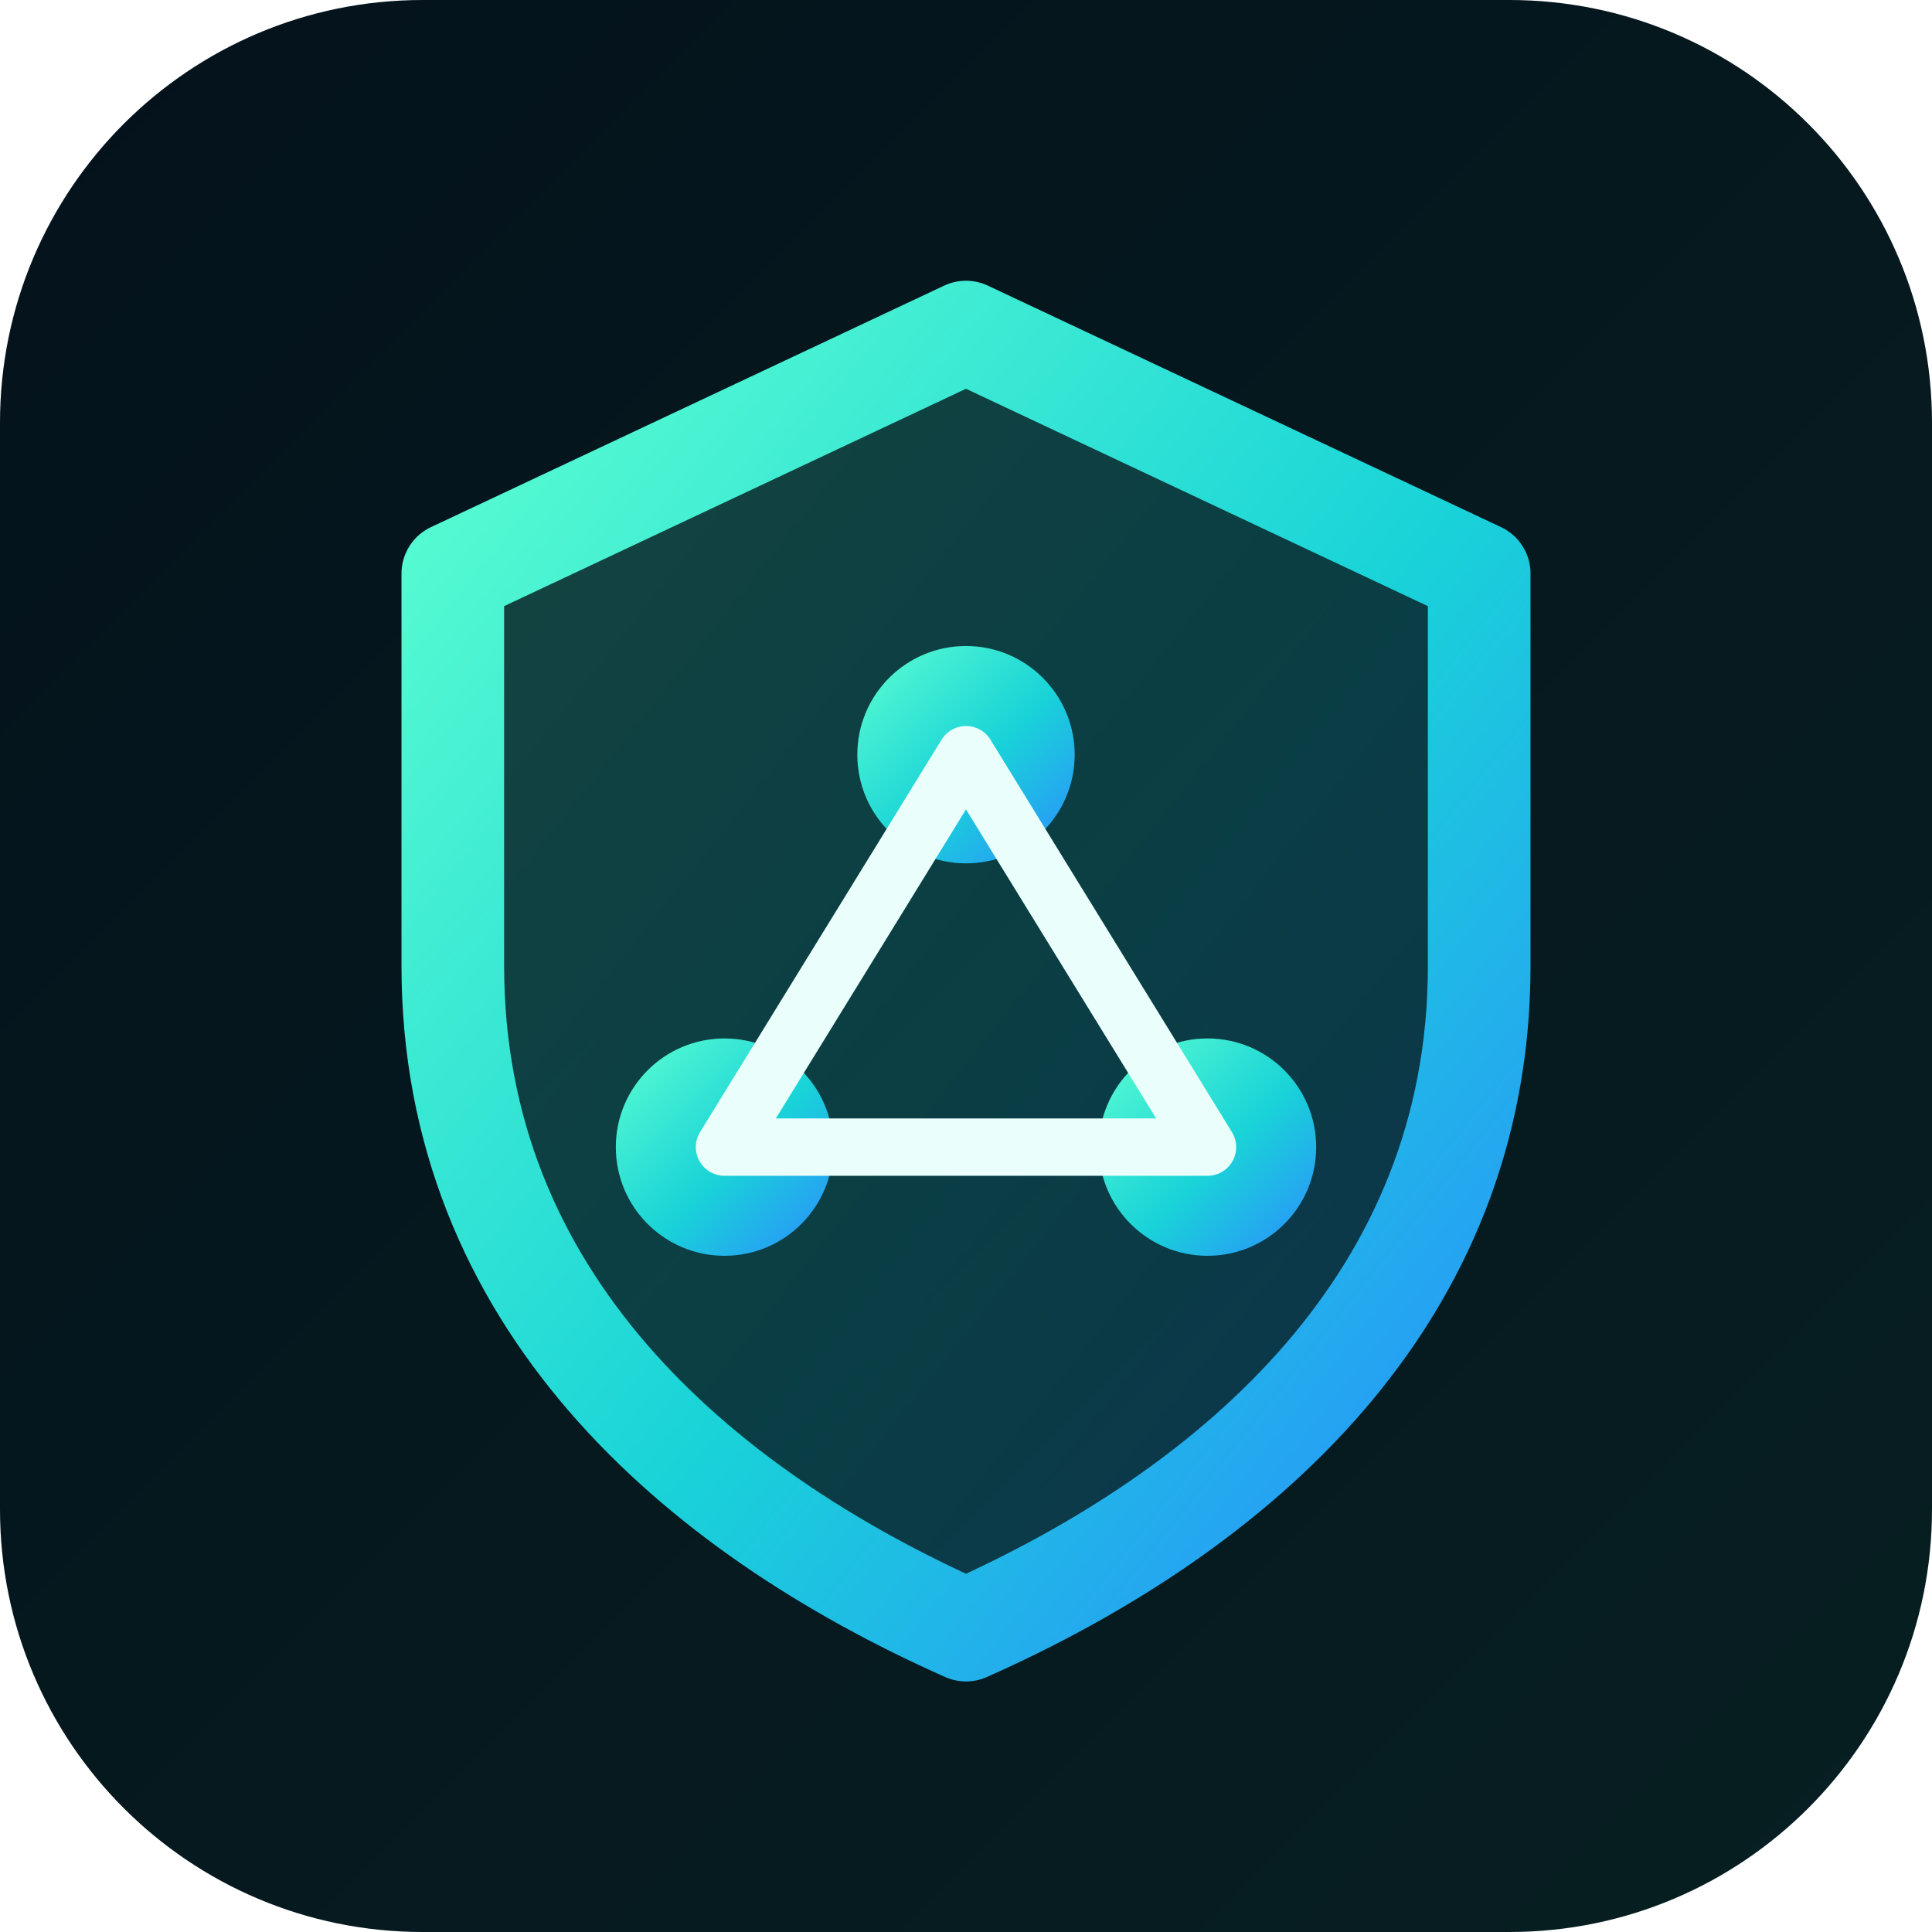
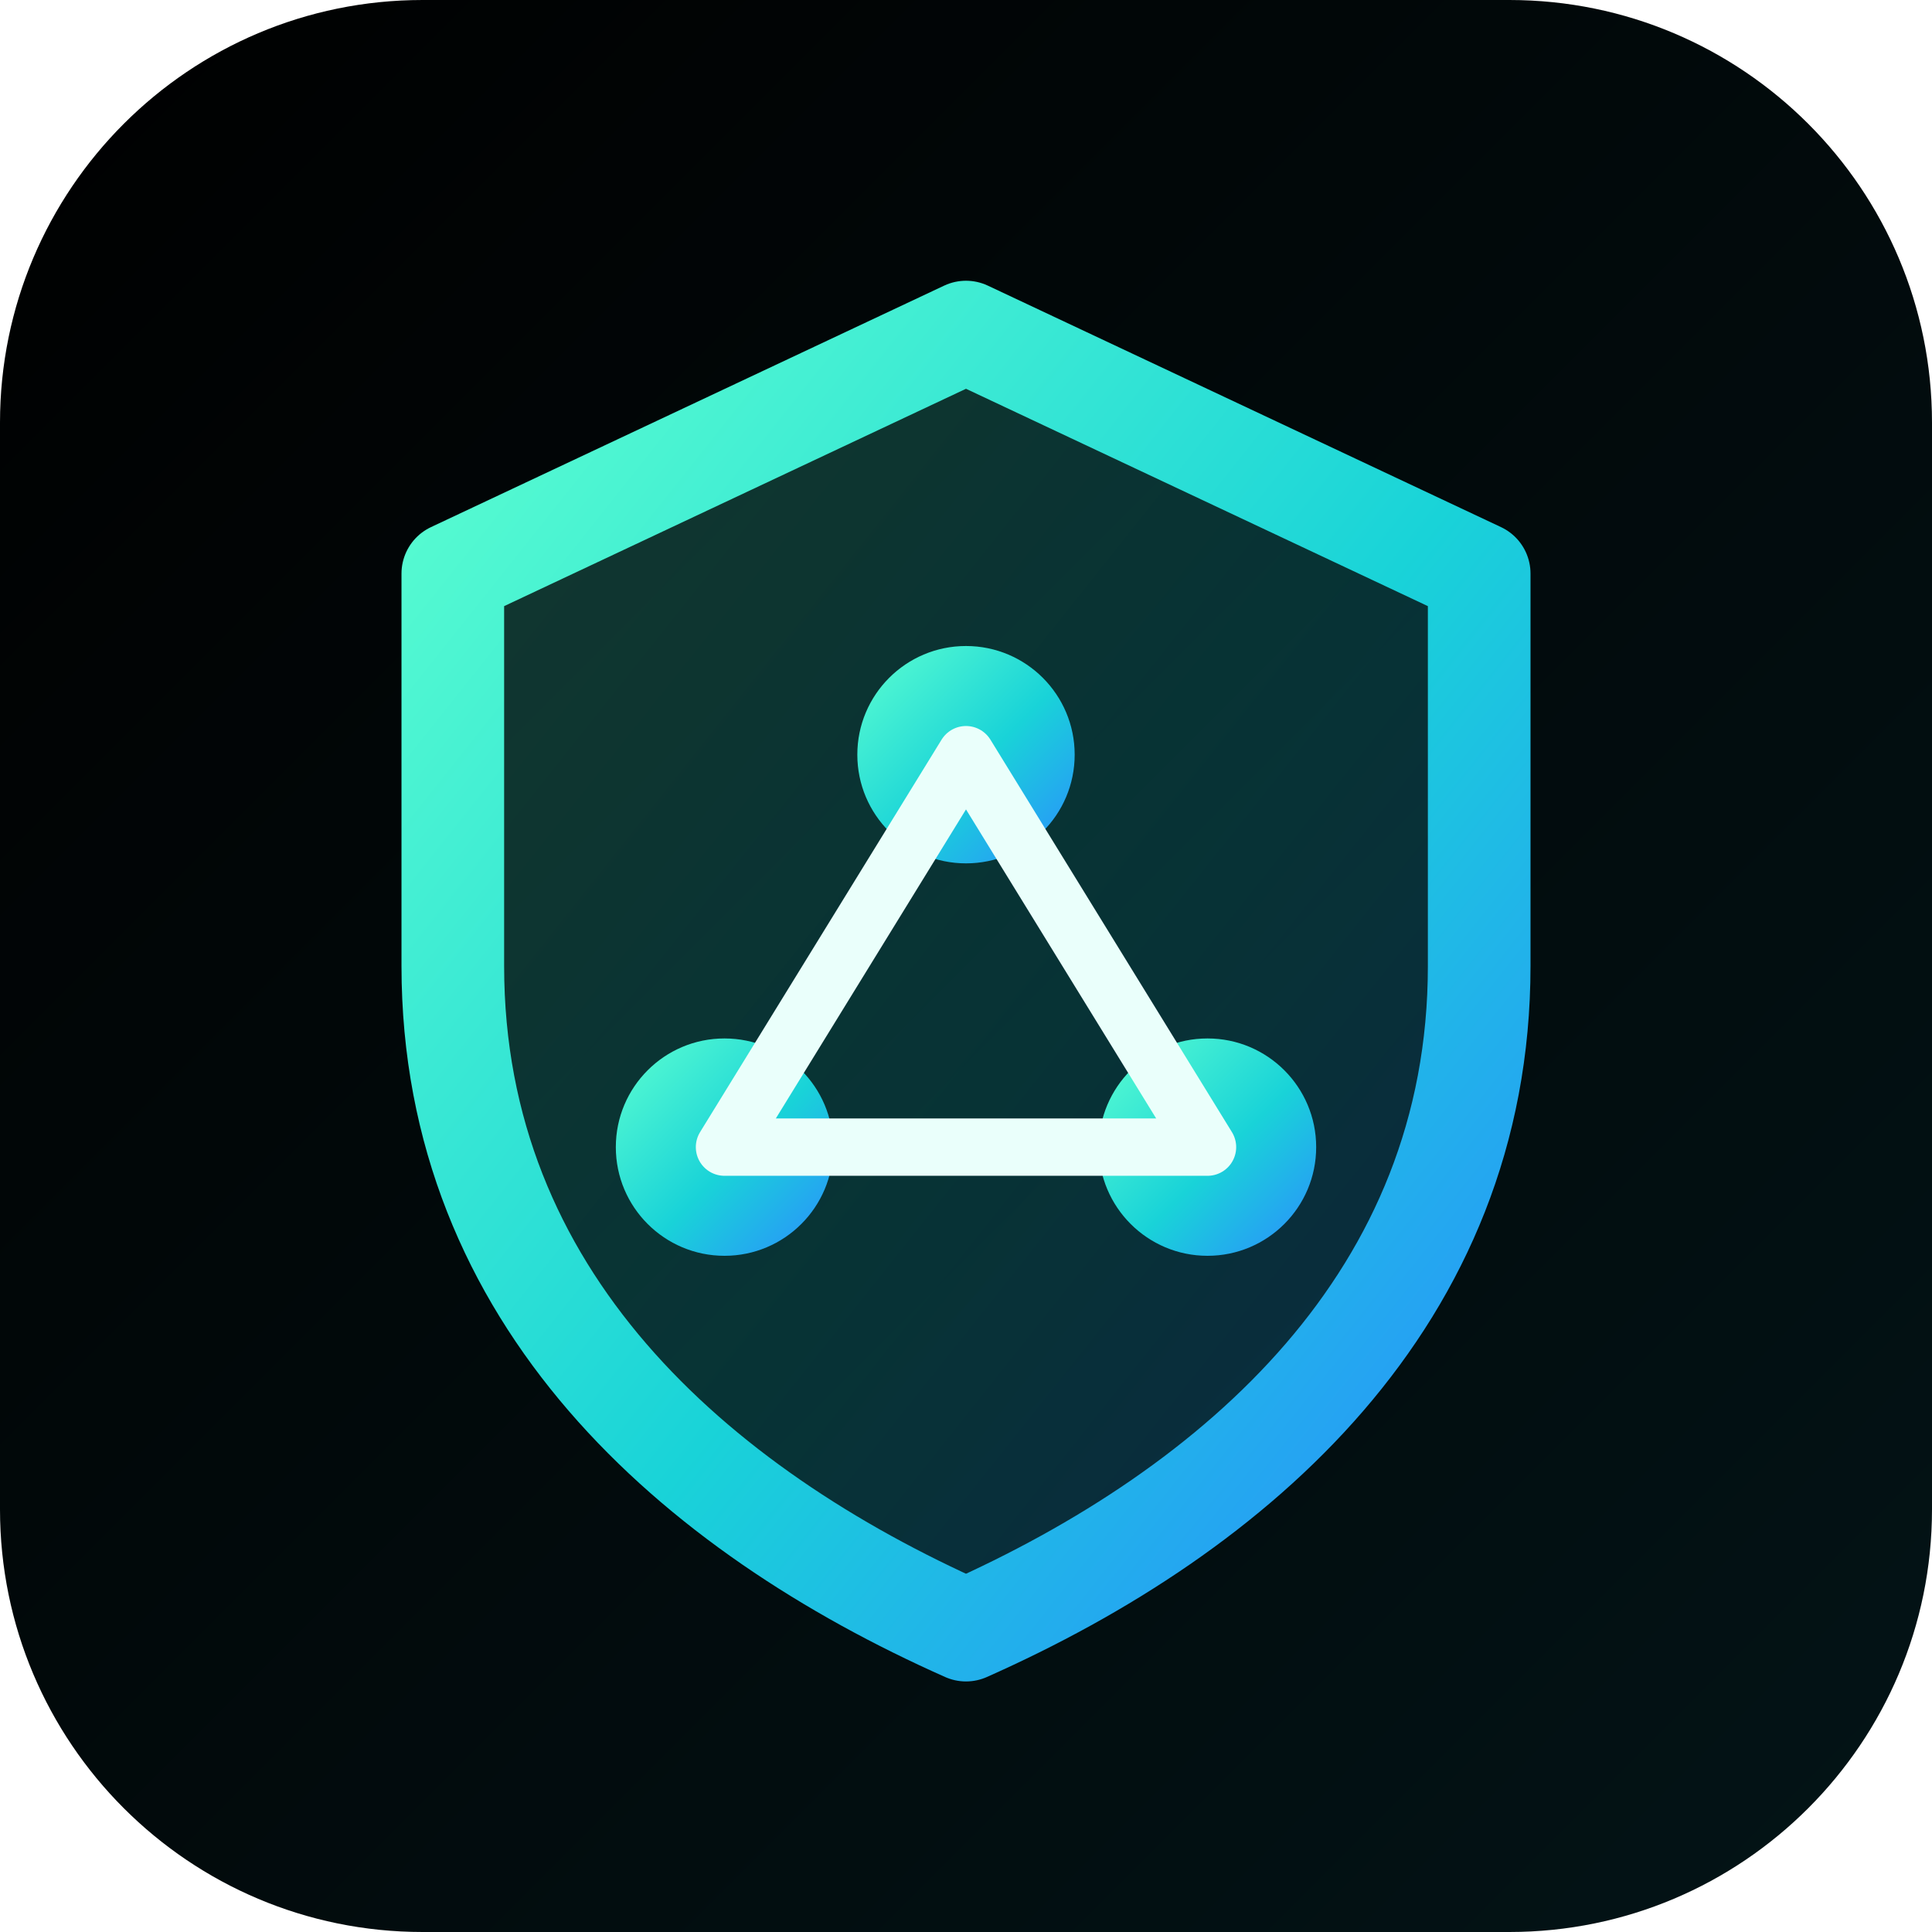
<svg xmlns="http://www.w3.org/2000/svg" viewBox="0 0 64 64" width="64" height="64">
  <defs>
    <linearGradient id="bg" x1="0" y1="0" x2="1" y2="1">
-       <stop offset="0" stop-color="#04121b" />
-       <stop offset="1" stop-color="#071f22" />
+       <stop offset="0" stop-color="#000000" />
+       <stop offset="1" stop-color="#031417" />
    </linearGradient>
    <linearGradient id="accent" x1="0" y1="0" x2="1" y2="1">
      <stop offset="0" stop-color="#5cffd0" />
      <stop offset=".55" stop-color="#19d3d8" />
      <stop offset="1" stop-color="#2b8cff" />
    </linearGradient>
    <radialGradient id="glow" cx=".5" cy=".42" r=".62">
      <stop offset="0" stop-color="#19d3d8" stop-opacity=".55" />
      <stop offset="1" stop-color="#19d3d8" stop-opacity="0" />
    </radialGradient>
  </defs>
  <rect width="64" height="64" rx="14" fill="url(#bg)" />
  <path d="M32 11 L49 19 V32 C49 43 41 50 32 54 C23 50 15 43 15 32 V19 Z" fill="url(#accent)" opacity=".2" />
  <path d="M32 11 L49 19 V32 C49 43 41 50 32 54 C23 50 15 43 15 32 V19 Z" fill="none" stroke="url(#accent)" stroke-width="3.4" stroke-linejoin="round" />
  <g fill="url(#accent)">
    <circle cx="32" cy="25" r="3.6" />
    <circle cx="24" cy="38" r="3.6" />
    <circle cx="40" cy="38" r="3.6" />
  </g>
  <g stroke="#eafffb" stroke-width="1.9" stroke-linecap="round">
    <path d="M32 25 L24 38 M32 25 L40 38 M24 38 L40 38" />
  </g>
</svg>
